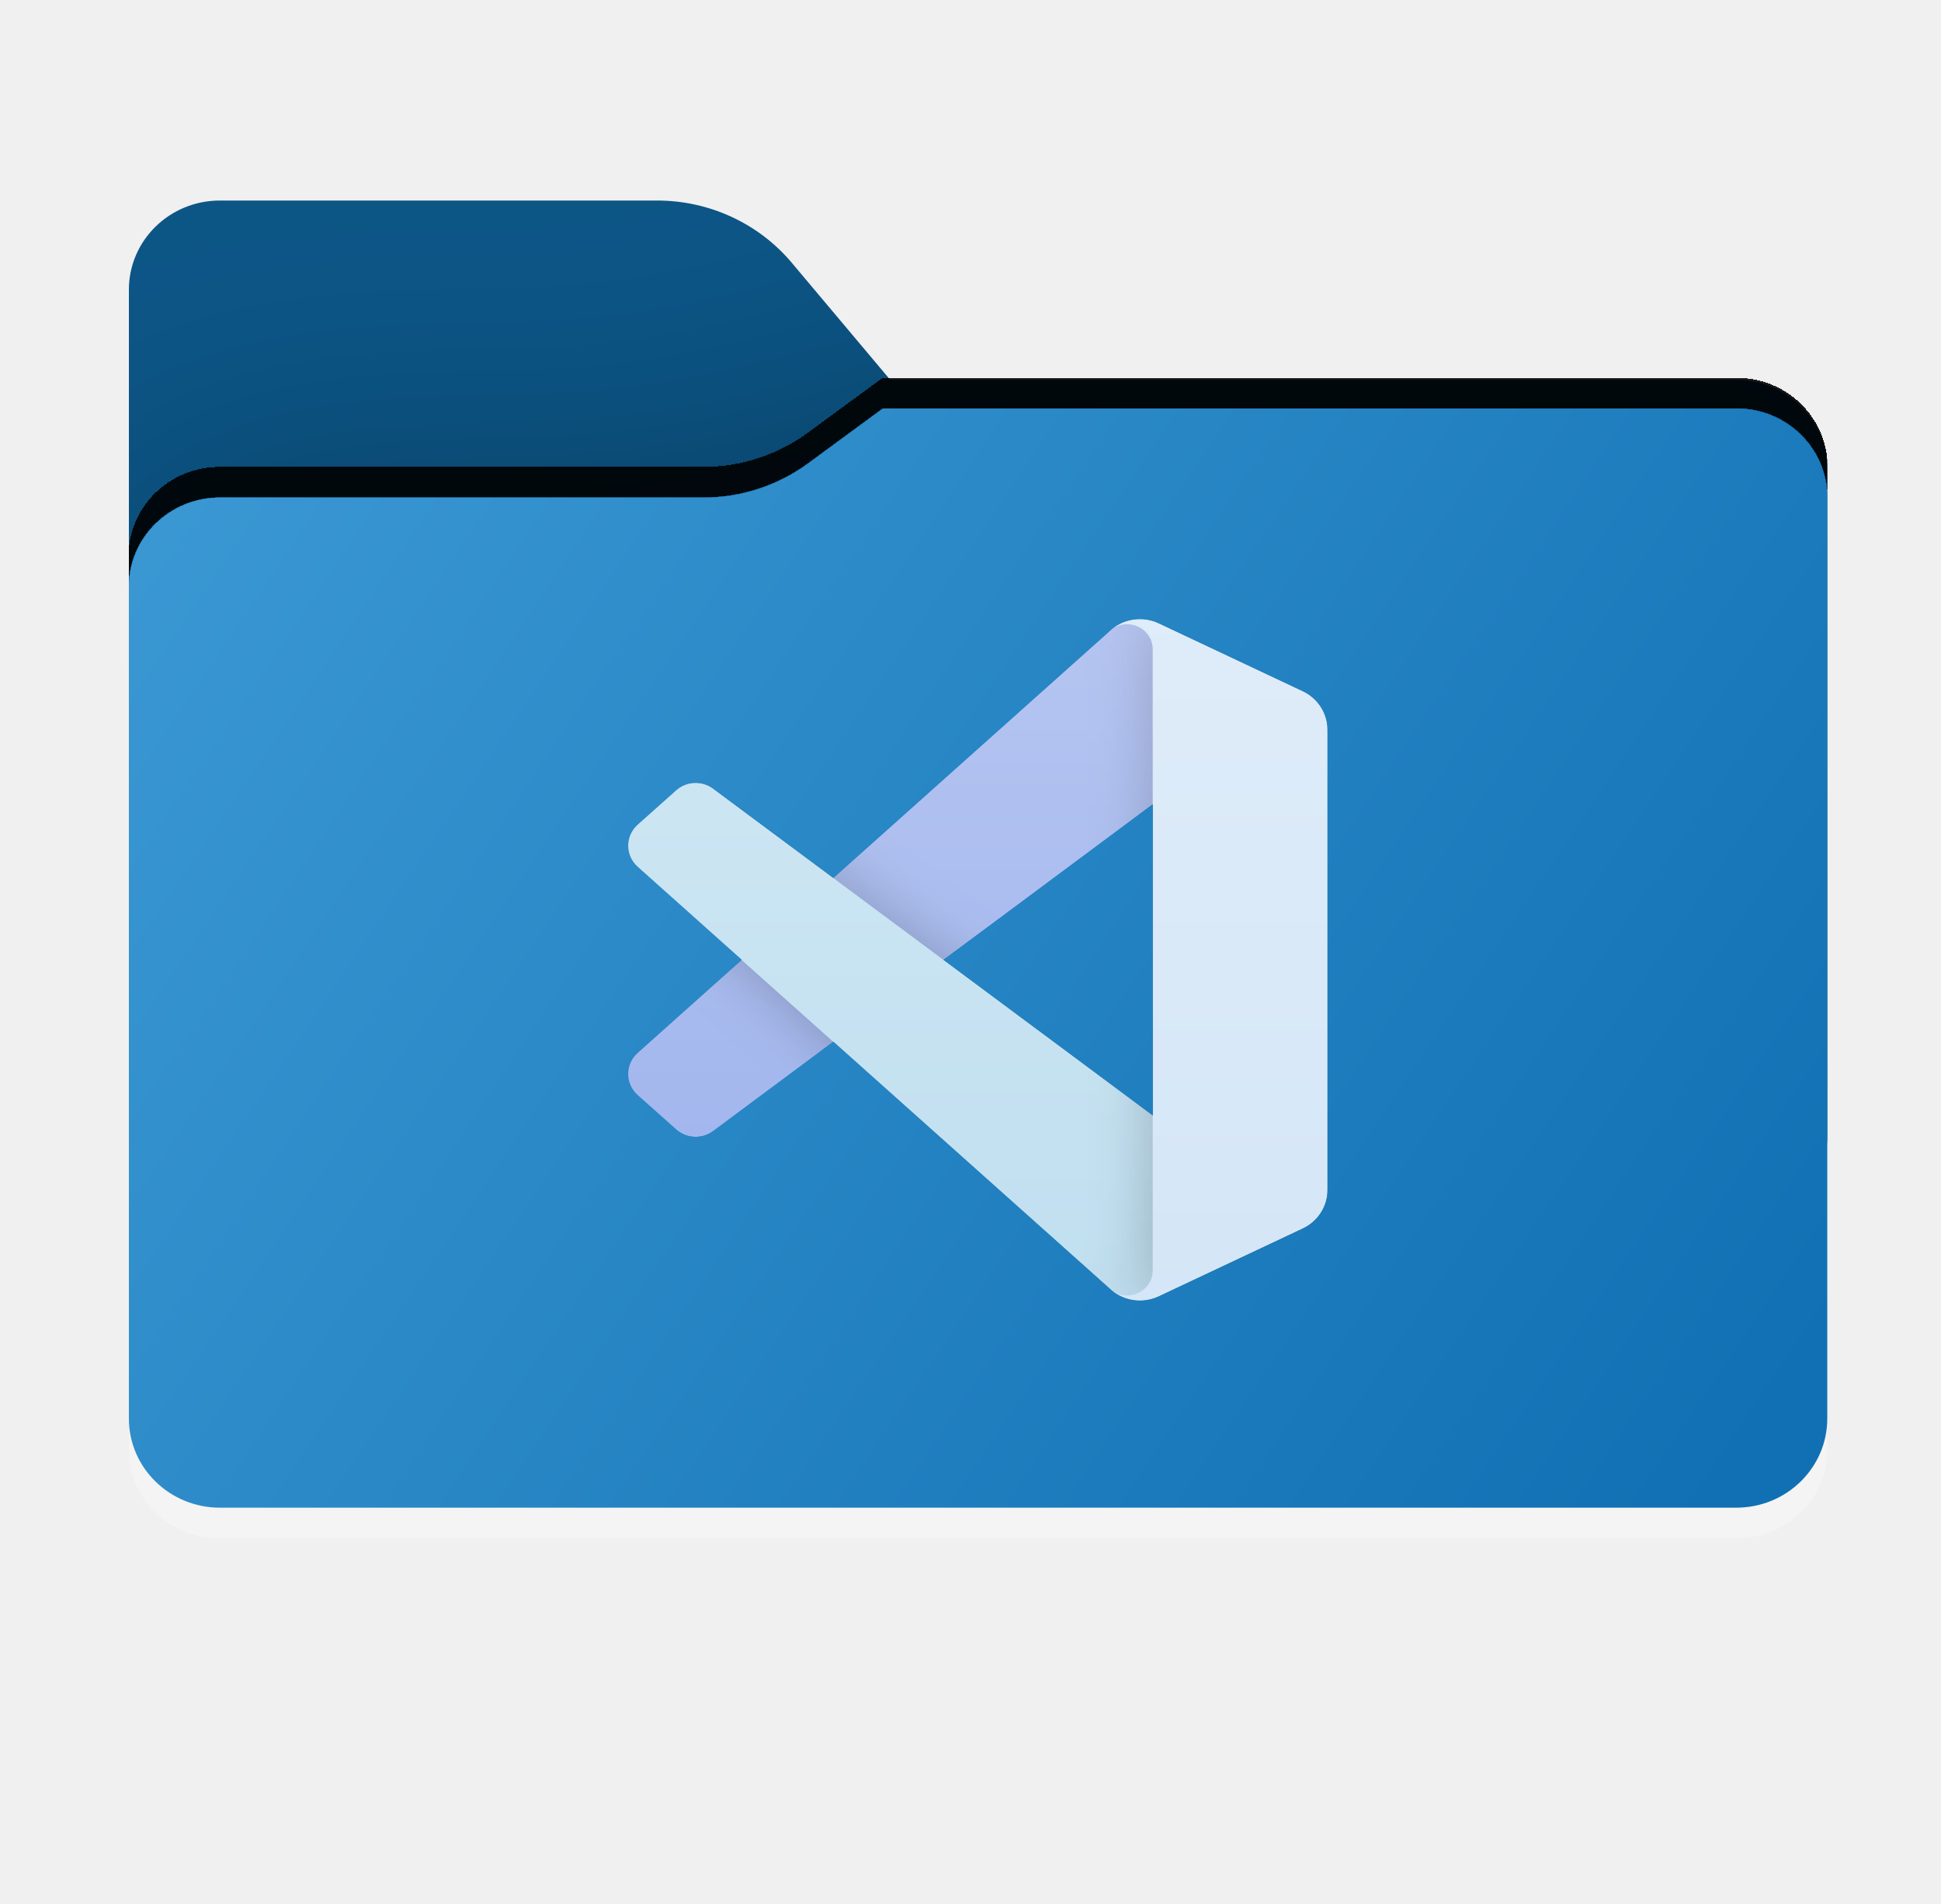
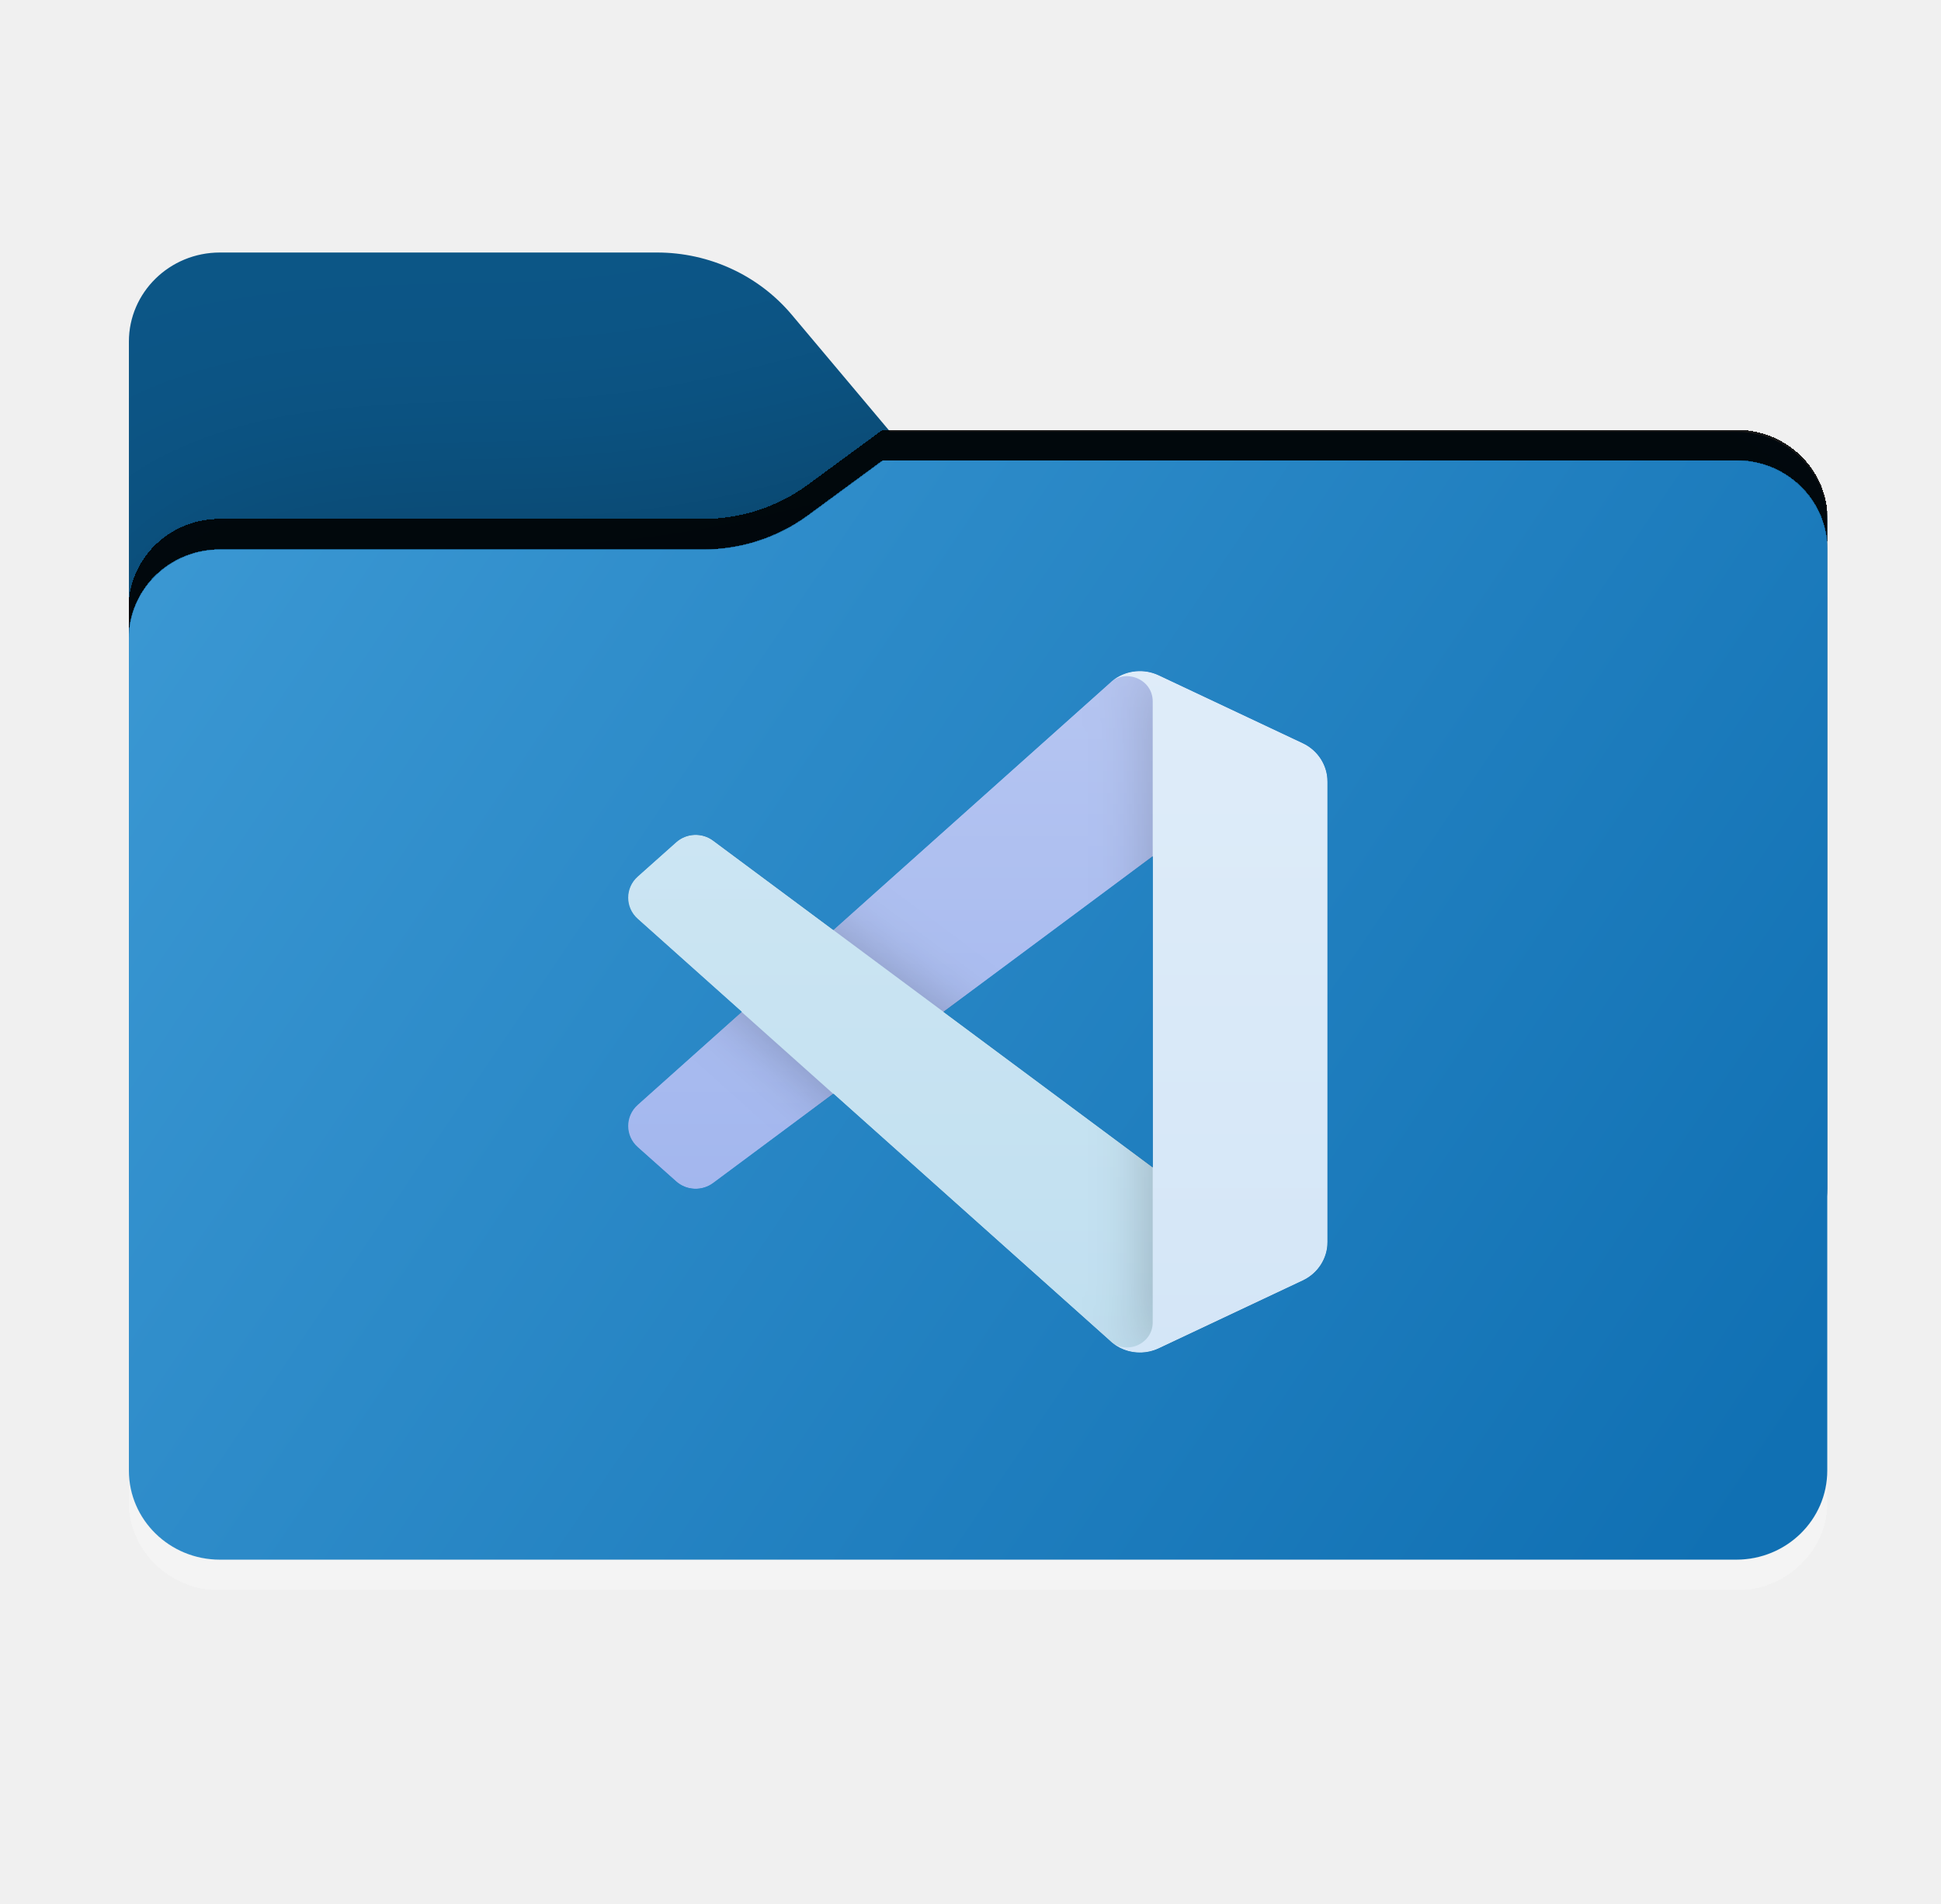
<svg xmlns="http://www.w3.org/2000/svg" width="256" height="251" viewBox="0 0 256 251" fill="none">
-   <mask id="mask0_716_10800" style="mask-type:luminance" maskUnits="userSpaceOnUse" x="0" y="-7" width="256" height="251">
-     <path d="M256 -6.855H0V243.872H256V-6.855Z" fill="white" />
+   <mask id="mask0_716_10801" style="mask-type:luminance" maskUnits="userSpaceOnUse" x="0" y="0" width="256" height="251">
+     <path d="M256 0H0V250.727H256V0Z" fill="white" />
  </mask>
-   <g mask="url(#mask0_716_10800)">
-     <path fill-rule="evenodd" clip-rule="evenodd" d="M104.425 34.65C100.056 29.454 93.544 26.444 86.671 26.444H29C22.373 26.444 17 31.706 17 38.197V50.084V59.94V149.849C17 156.34 22.373 161.602 29 161.602H229C235.627 161.602 241 156.34 241 149.849V61.837C241 55.346 235.627 50.084 229 50.084H117.404L104.425 34.65Z" fill="#0C5687" />
-     <mask id="mask1_716_10800" style="mask-type:alpha" maskUnits="userSpaceOnUse" x="17" y="26" width="224" height="136">
-       <path fill-rule="evenodd" clip-rule="evenodd" d="M104.425 34.65C100.056 29.454 93.544 26.444 86.671 26.444H29C22.373 26.444 17 31.706 17 38.197V50.084V59.94V149.849C17 156.34 22.373 161.602 29 161.602H229C235.627 161.602 241 156.34 241 149.849V61.837C241 55.346 235.627 50.084 229 50.084H117.404L104.425 34.65Z" fill="url(#paint0_linear_716_10800)" />
+   <g mask="url(#mask0_716_10801)">
+     <path fill-rule="evenodd" clip-rule="evenodd" d="M104.425 41.506C100.056 36.31 93.544 33.3 86.671 33.3H29C22.373 33.3 17 38.562 17 45.053V56.94V66.795V156.705C17 163.195 22.373 168.457 29 168.457H229C235.627 168.457 241 163.195 241 156.705V68.693C241 62.202 235.627 56.94 229 56.94H117.404L104.425 41.506Z" fill="#0C5687" />
+     <mask id="mask1_716_10801" style="mask-type:alpha" maskUnits="userSpaceOnUse" x="17" y="33" width="224" height="136">
+       <path fill-rule="evenodd" clip-rule="evenodd" d="M104.425 41.506C100.056 36.31 93.544 33.3 86.671 33.3H29C22.373 33.3 17 38.562 17 45.053V56.94V66.795V156.705C17 163.195 22.373 168.457 29 168.457H229C235.627 168.457 241 163.195 241 156.705V68.693C241 62.202 235.627 56.94 229 56.94H117.404L104.425 41.506Z" fill="url(#paint0_linear_716_10801)" />
    </mask>
-     <g mask="url(#mask1_716_10800)">
-       <g style="mix-blend-mode:multiply" filter="url(#filter0_f_716_10800)">
-         <path fill-rule="evenodd" clip-rule="evenodd" d="M92.789 65.62C97.764 65.62 102.605 64.04 106.586 61.117L116.459 53.867H229C235.627 53.867 241 59.129 241 65.62V98.92V149.849C241 156.339 235.627 161.602 229 161.602H29C22.373 161.602 17 156.339 17 149.849V98.92V77.373C17 70.882 22.373 65.62 29 65.62H87H92.789Z" fill="black" fill-opacity="0.3" />
+     <g mask="url(#mask1_716_10801)">
+       <g style="mix-blend-mode:multiply" filter="url(#filter0_f_716_10801)">
+         <path fill-rule="evenodd" clip-rule="evenodd" d="M92.789 72.475C97.764 72.475 102.605 70.895 106.586 67.973L116.459 60.723H229C235.627 60.723 241 65.985 241 72.475V105.775V156.704C241 163.195 235.627 168.457 229 168.457H29C22.373 168.457 17 163.195 17 156.704V105.775V84.228C17 77.737 22.373 72.475 29 72.475H87H92.789Z" fill="black" fill-opacity="0.3" />
      </g>
    </g>
-     <g filter="url(#filter1_dd_716_10800)">
-       <path fill-rule="evenodd" clip-rule="evenodd" d="M92.789 65.62C97.764 65.62 102.605 64.04 106.586 61.117L116.459 53.867H229C235.627 53.867 241 59.129 241 65.62V98.92V187.066C241 193.556 235.627 198.819 229 198.819H29C22.373 198.819 17 193.556 17 187.066V98.92V77.373C17 70.882 22.373 65.62 29 65.62H87H92.789Z" fill="url(#paint1_linear_716_10800)" />
+     <g filter="url(#filter1_dd_716_10801)">
+       <path fill-rule="evenodd" clip-rule="evenodd" d="M92.789 72.475C97.764 72.475 102.605 70.895 106.586 67.973L116.459 60.723H229C235.627 60.723 241 65.985 241 72.475V105.775V193.921C241 200.412 235.627 205.674 229 205.674H29C22.373 205.674 17 200.412 17 193.921V105.775V84.228C17 77.737 22.373 72.475 29 72.475H87H92.789Z" fill="url(#paint1_linear_716_10801)" />
    </g>
-     <mask id="mask2_716_10800" style="mask-type:alpha" maskUnits="userSpaceOnUse" x="82" y="81" width="94" height="91">
-       <path fill-rule="evenodd" clip-rule="evenodd" d="M148.26 171.127C149.713 171.682 151.369 171.646 152.836 170.955L171.825 162.006C173.821 161.065 175.09 159.088 175.09 156.918V96.236C175.09 94.066 173.821 92.088 171.825 91.148L152.836 82.198C150.911 81.291 148.659 81.513 146.97 82.716C146.729 82.888 146.499 83.079 146.284 83.291L109.93 115.774L94.095 104.001C92.621 102.905 90.559 102.995 89.19 104.215L84.111 108.74C82.437 110.231 82.435 112.812 84.107 114.306L97.84 126.577L84.107 138.847C82.435 140.341 82.437 142.922 84.111 144.414L89.19 148.938C90.559 150.158 92.621 150.248 94.095 149.152L109.93 137.379L146.284 169.862C146.859 170.426 147.534 170.85 148.26 171.127ZM152.045 106.069L124.461 126.577L152.045 147.084V106.069Z" fill="white" />
+     <mask id="mask2_716_10801" style="mask-type:alpha" maskUnits="userSpaceOnUse" x="82" y="88" width="94" height="91">
+       <path fill-rule="evenodd" clip-rule="evenodd" d="M148.26 177.983C149.713 178.537 151.369 178.502 152.836 177.811L171.825 168.861C173.821 167.921 175.09 165.943 175.09 163.773V103.091C175.09 100.921 173.821 98.943 171.825 98.003L152.836 89.053C150.911 88.147 148.659 88.369 146.97 89.571C146.729 89.743 146.499 89.935 146.284 90.146L109.93 122.629L94.095 110.857C92.621 109.761 90.559 109.851 89.19 111.07L84.111 115.595C82.437 117.087 82.435 119.667 84.107 121.162L97.84 133.432L84.107 145.702C82.435 147.197 82.437 149.777 84.111 151.269L89.19 155.794C90.559 157.013 92.621 157.103 94.095 156.007L109.93 144.235L146.284 176.718C146.859 177.281 147.534 177.706 148.26 177.983ZM152.045 112.925L124.461 133.432L152.045 153.939V112.925Z" fill="white" />
    </mask>
-     <g mask="url(#mask2_716_10800)">
-       <path d="M171.826 91.162L152.821 82.2C150.621 81.162 147.992 81.6 146.266 83.291L84.052 138.847C82.379 140.341 82.38 142.922 84.056 144.414L89.138 148.938C90.508 150.158 92.571 150.248 94.046 149.152L168.966 93.487C171.479 91.619 175.09 93.375 175.09 96.465V96.249C175.09 94.08 173.821 92.103 171.826 91.162Z" fill="#9DB2ED" />
-       <g filter="url(#filter2_d_716_10800)">
-         <path d="M171.826 161.992L152.821 170.954C150.621 171.991 147.992 171.554 146.266 169.863L84.052 114.307C82.379 112.812 82.38 110.232 84.056 108.74L89.138 104.215C90.508 102.996 92.571 102.906 94.046 104.002L168.966 159.667C171.479 161.534 175.09 159.779 175.09 156.689V156.905C175.09 159.074 173.821 161.051 171.826 161.992Z" fill="#C0DFF0" />
+     <g mask="url(#mask2_716_10801)">
+       <path d="M171.826 98.017L152.821 89.055C150.621 88.018 147.992 88.456 146.266 90.146L84.052 145.703C82.379 147.197 82.38 149.777 84.056 151.269L89.138 155.794C90.508 157.014 92.571 157.103 94.046 156.007L168.966 100.342C171.479 98.475 175.09 100.23 175.09 103.32V103.104C175.09 100.935 173.821 98.958 171.826 98.017Z" fill="#9DB2ED" />
+       <g filter="url(#filter2_d_716_10801)">
+         <path d="M171.826 168.847L152.821 177.809C150.621 178.847 147.992 178.409 146.266 176.718L84.052 121.162C82.379 119.668 82.38 117.087 84.056 115.595L89.138 111.071C90.508 109.851 92.571 109.761 94.046 110.857L168.966 166.522C171.479 168.39 175.09 166.634 175.09 163.544V163.76C175.09 165.929 173.821 167.906 171.826 168.847Z" fill="#C0DFF0" />
      </g>
-       <g filter="url(#filter3_d_716_10800)">
-         <path d="M152.822 170.955C150.621 171.992 147.992 171.553 146.266 169.862C148.393 171.946 152.031 170.47 152.031 167.524V85.629C152.031 82.683 148.393 81.207 146.266 83.291C147.992 81.6 150.621 81.162 152.822 82.198L171.823 91.148C173.82 92.088 175.089 94.066 175.089 96.236V156.918C175.089 159.088 173.82 161.065 171.823 162.006L152.822 170.955Z" fill="#D4E6F7" />
+       <g filter="url(#filter3_d_716_10801)">
+         <path d="M152.822 177.811C150.621 178.847 147.992 178.409 146.266 176.718C148.393 178.801 152.031 177.326 152.031 174.379V92.485C152.031 89.538 148.393 88.063 146.266 90.146C147.992 88.455 150.621 88.017 152.822 89.053L171.823 98.003C173.82 98.943 175.089 100.921 175.089 103.091V163.773C175.089 165.943 173.82 167.921 171.823 168.861L152.822 177.811Z" fill="#D4E6F7" />
      </g>
      <g style="mix-blend-mode:overlay" opacity="0.25">
-         <path fill-rule="evenodd" clip-rule="evenodd" d="M148.204 171.127C149.657 171.682 151.313 171.646 152.779 170.955L171.769 162.006C173.764 161.065 175.033 159.088 175.033 156.918V96.236C175.033 94.066 173.765 92.088 171.769 91.147L152.779 82.198C150.855 81.291 148.603 81.513 146.914 82.716C146.673 82.888 146.443 83.079 146.227 83.291L109.874 115.774L94.039 104.001C92.565 102.905 90.503 102.995 89.134 104.215L84.055 108.74C82.381 110.232 82.379 112.812 84.051 114.306L97.784 126.577L84.051 138.847C82.379 140.341 82.381 142.922 84.055 144.413L89.134 148.938C90.503 150.158 92.565 150.248 94.039 149.152L109.874 137.379L146.227 169.862C146.803 170.426 147.478 170.85 148.204 171.127ZM151.989 106.069L124.405 126.577L151.989 147.084V106.069Z" fill="url(#paint2_linear_716_10800)" />
+         <path fill-rule="evenodd" clip-rule="evenodd" d="M148.204 177.983C149.657 178.537 151.313 178.502 152.779 177.811L171.769 168.861C173.764 167.921 175.033 165.943 175.033 163.773V103.091C175.033 100.921 173.765 98.943 171.769 98.003L152.779 89.053C150.855 88.147 148.603 88.369 146.914 89.571C146.673 89.743 146.443 89.935 146.227 90.146L109.874 122.629L94.039 110.857C92.565 109.761 90.503 109.851 89.134 111.07L84.055 115.595C82.381 117.087 82.379 119.667 84.051 121.162L97.784 133.432L84.051 145.702C82.379 147.197 82.381 149.777 84.055 151.269L89.134 155.794C90.503 157.013 92.565 157.103 94.039 156.007L109.874 144.235L146.227 176.718C146.803 177.281 147.478 177.706 148.204 177.983ZM151.989 112.925L124.405 133.432L151.989 153.939V112.925Z" fill="url(#paint2_linear_716_10801)" />
      </g>
    </g>
  </g>
  <defs>
-     <filter id="filter0_f_716_10800" x="-20" y="16.867" width="298" height="181.734" filterUnits="userSpaceOnUse" color-interpolation-filters="sRGB">
+     <filter id="filter0_f_716_10801" x="-20" y="23.723" width="298" height="181.734" filterUnits="userSpaceOnUse" color-interpolation-filters="sRGB">
      <feFlood flood-opacity="0" result="BackgroundImageFix" />
      <feBlend mode="normal" in="SourceGraphic" in2="BackgroundImageFix" result="shape" />
-       <feGaussianBlur stdDeviation="18.5" result="effect1_foregroundBlur_716_10800" />
+       <feGaussianBlur stdDeviation="18.5" result="effect1_foregroundBlur_716_10801" />
    </filter>
-     <filter id="filter1_dd_716_10800" x="17" y="49.867" width="224" height="152.951" filterUnits="userSpaceOnUse" color-interpolation-filters="sRGB">
+     <filter id="filter1_dd_716_10801" x="17" y="56.723" width="224" height="152.951" filterUnits="userSpaceOnUse" color-interpolation-filters="sRGB">
      <feFlood flood-opacity="0" result="BackgroundImageFix" />
      <feColorMatrix in="SourceAlpha" type="matrix" values="0 0 0 0 0 0 0 0 0 0 0 0 0 0 0 0 0 0 127 0" result="hardAlpha" />
      <feOffset dy="4" />
      <feComposite in2="hardAlpha" operator="out" />
      <feColorMatrix type="matrix" values="0 0 0 0 1 0 0 0 0 1 0 0 0 0 1 0 0 0 0.25 0" />
-       <feBlend mode="normal" in2="BackgroundImageFix" result="effect1_dropShadow_716_10800" />
+       <feBlend mode="normal" in2="BackgroundImageFix" result="effect1_dropShadow_716_10801" />
      <feColorMatrix in="SourceAlpha" type="matrix" values="0 0 0 0 0 0 0 0 0 0 0 0 0 0 0 0 0 0 127 0" result="hardAlpha" />
      <feOffset dy="-4" />
      <feComposite in2="hardAlpha" operator="out" />
      <feColorMatrix type="matrix" values="0 0 0 0 0 0 0 0 0 0 0 0 0 0 0 0 0 0 0.9 0" />
-       <feBlend mode="soft-light" in2="effect1_dropShadow_716_10800" result="effect2_dropShadow_716_10800" />
-       <feBlend mode="normal" in="SourceGraphic" in2="effect2_dropShadow_716_10800" result="shape" />
+       <feBlend mode="soft-light" in2="effect1_dropShadow_716_10801" result="effect2_dropShadow_716_10801" />
+       <feBlend mode="normal" in="SourceGraphic" in2="effect2_dropShadow_716_10801" result="shape" />
    </filter>
-     <filter id="filter2_d_716_10800" x="75.112" y="95.55" width="107.664" height="83.647" filterUnits="userSpaceOnUse" color-interpolation-filters="sRGB">
+     <filter id="filter2_d_716_10801" x="75.112" y="102.406" width="107.664" height="83.647" filterUnits="userSpaceOnUse" color-interpolation-filters="sRGB">
      <feFlood flood-opacity="0" result="BackgroundImageFix" />
      <feColorMatrix in="SourceAlpha" type="matrix" values="0 0 0 0 0 0 0 0 0 0 0 0 0 0 0 0 0 0 127 0" result="hardAlpha" />
      <feOffset />
      <feGaussianBlur stdDeviation="3.843" />
      <feColorMatrix type="matrix" values="0 0 0 0 0 0 0 0 0 0 0 0 0 0 0 0 0 0 0.25 0" />
-       <feBlend mode="overlay" in2="BackgroundImageFix" result="effect1_dropShadow_716_10800" />
-       <feBlend mode="normal" in="SourceGraphic" in2="effect1_dropShadow_716_10800" result="shape" />
+       <feBlend mode="overlay" in2="BackgroundImageFix" result="effect1_dropShadow_716_10801" />
+       <feBlend mode="normal" in="SourceGraphic" in2="effect1_dropShadow_716_10801" result="shape" />
    </filter>
-     <filter id="filter3_d_716_10800" x="138.58" y="73.955" width="44.196" height="105.243" filterUnits="userSpaceOnUse" color-interpolation-filters="sRGB">
+     <filter id="filter3_d_716_10801" x="138.58" y="80.811" width="44.196" height="105.243" filterUnits="userSpaceOnUse" color-interpolation-filters="sRGB">
      <feFlood flood-opacity="0" result="BackgroundImageFix" />
      <feColorMatrix in="SourceAlpha" type="matrix" values="0 0 0 0 0 0 0 0 0 0 0 0 0 0 0 0 0 0 127 0" result="hardAlpha" />
      <feOffset />
      <feGaussianBlur stdDeviation="3.843" />
      <feColorMatrix type="matrix" values="0 0 0 0 0 0 0 0 0 0 0 0 0 0 0 0 0 0 0.25 0" />
-       <feBlend mode="overlay" in2="BackgroundImageFix" result="effect1_dropShadow_716_10800" />
-       <feBlend mode="normal" in="SourceGraphic" in2="effect1_dropShadow_716_10800" result="shape" />
+       <feBlend mode="overlay" in2="BackgroundImageFix" result="effect1_dropShadow_716_10801" />
+       <feBlend mode="normal" in="SourceGraphic" in2="effect1_dropShadow_716_10801" result="shape" />
    </filter>
-     <linearGradient id="paint0_linear_716_10800" x1="17" y1="26.444" x2="193.999" y2="207.539" gradientUnits="userSpaceOnUse">
+     <linearGradient id="paint0_linear_716_10801" x1="17" y1="33.3" x2="193.999" y2="214.395" gradientUnits="userSpaceOnUse">
      <stop stop-color="#FFE7A2" />
      <stop offset="1" stop-color="#FFCB3D" />
    </linearGradient>
-     <linearGradient id="paint1_linear_716_10800" x1="17" y1="53.867" x2="238.144" y2="203.053" gradientUnits="userSpaceOnUse">
+     <linearGradient id="paint1_linear_716_10801" x1="17" y1="60.723" x2="238.144" y2="209.908" gradientUnits="userSpaceOnUse">
      <stop stop-color="#3C99D4" />
      <stop offset="0.953" stop-color="#1070B3" />
    </linearGradient>
-     <linearGradient id="paint2_linear_716_10800" x1="128.916" y1="81.642" x2="128.916" y2="171.512" gradientUnits="userSpaceOnUse">
+     <linearGradient id="paint2_linear_716_10801" x1="128.916" y1="88.497" x2="128.916" y2="178.367" gradientUnits="userSpaceOnUse">
      <stop stop-color="white" />
      <stop offset="1" stop-color="white" stop-opacity="0" />
    </linearGradient>
  </defs>
</svg>
